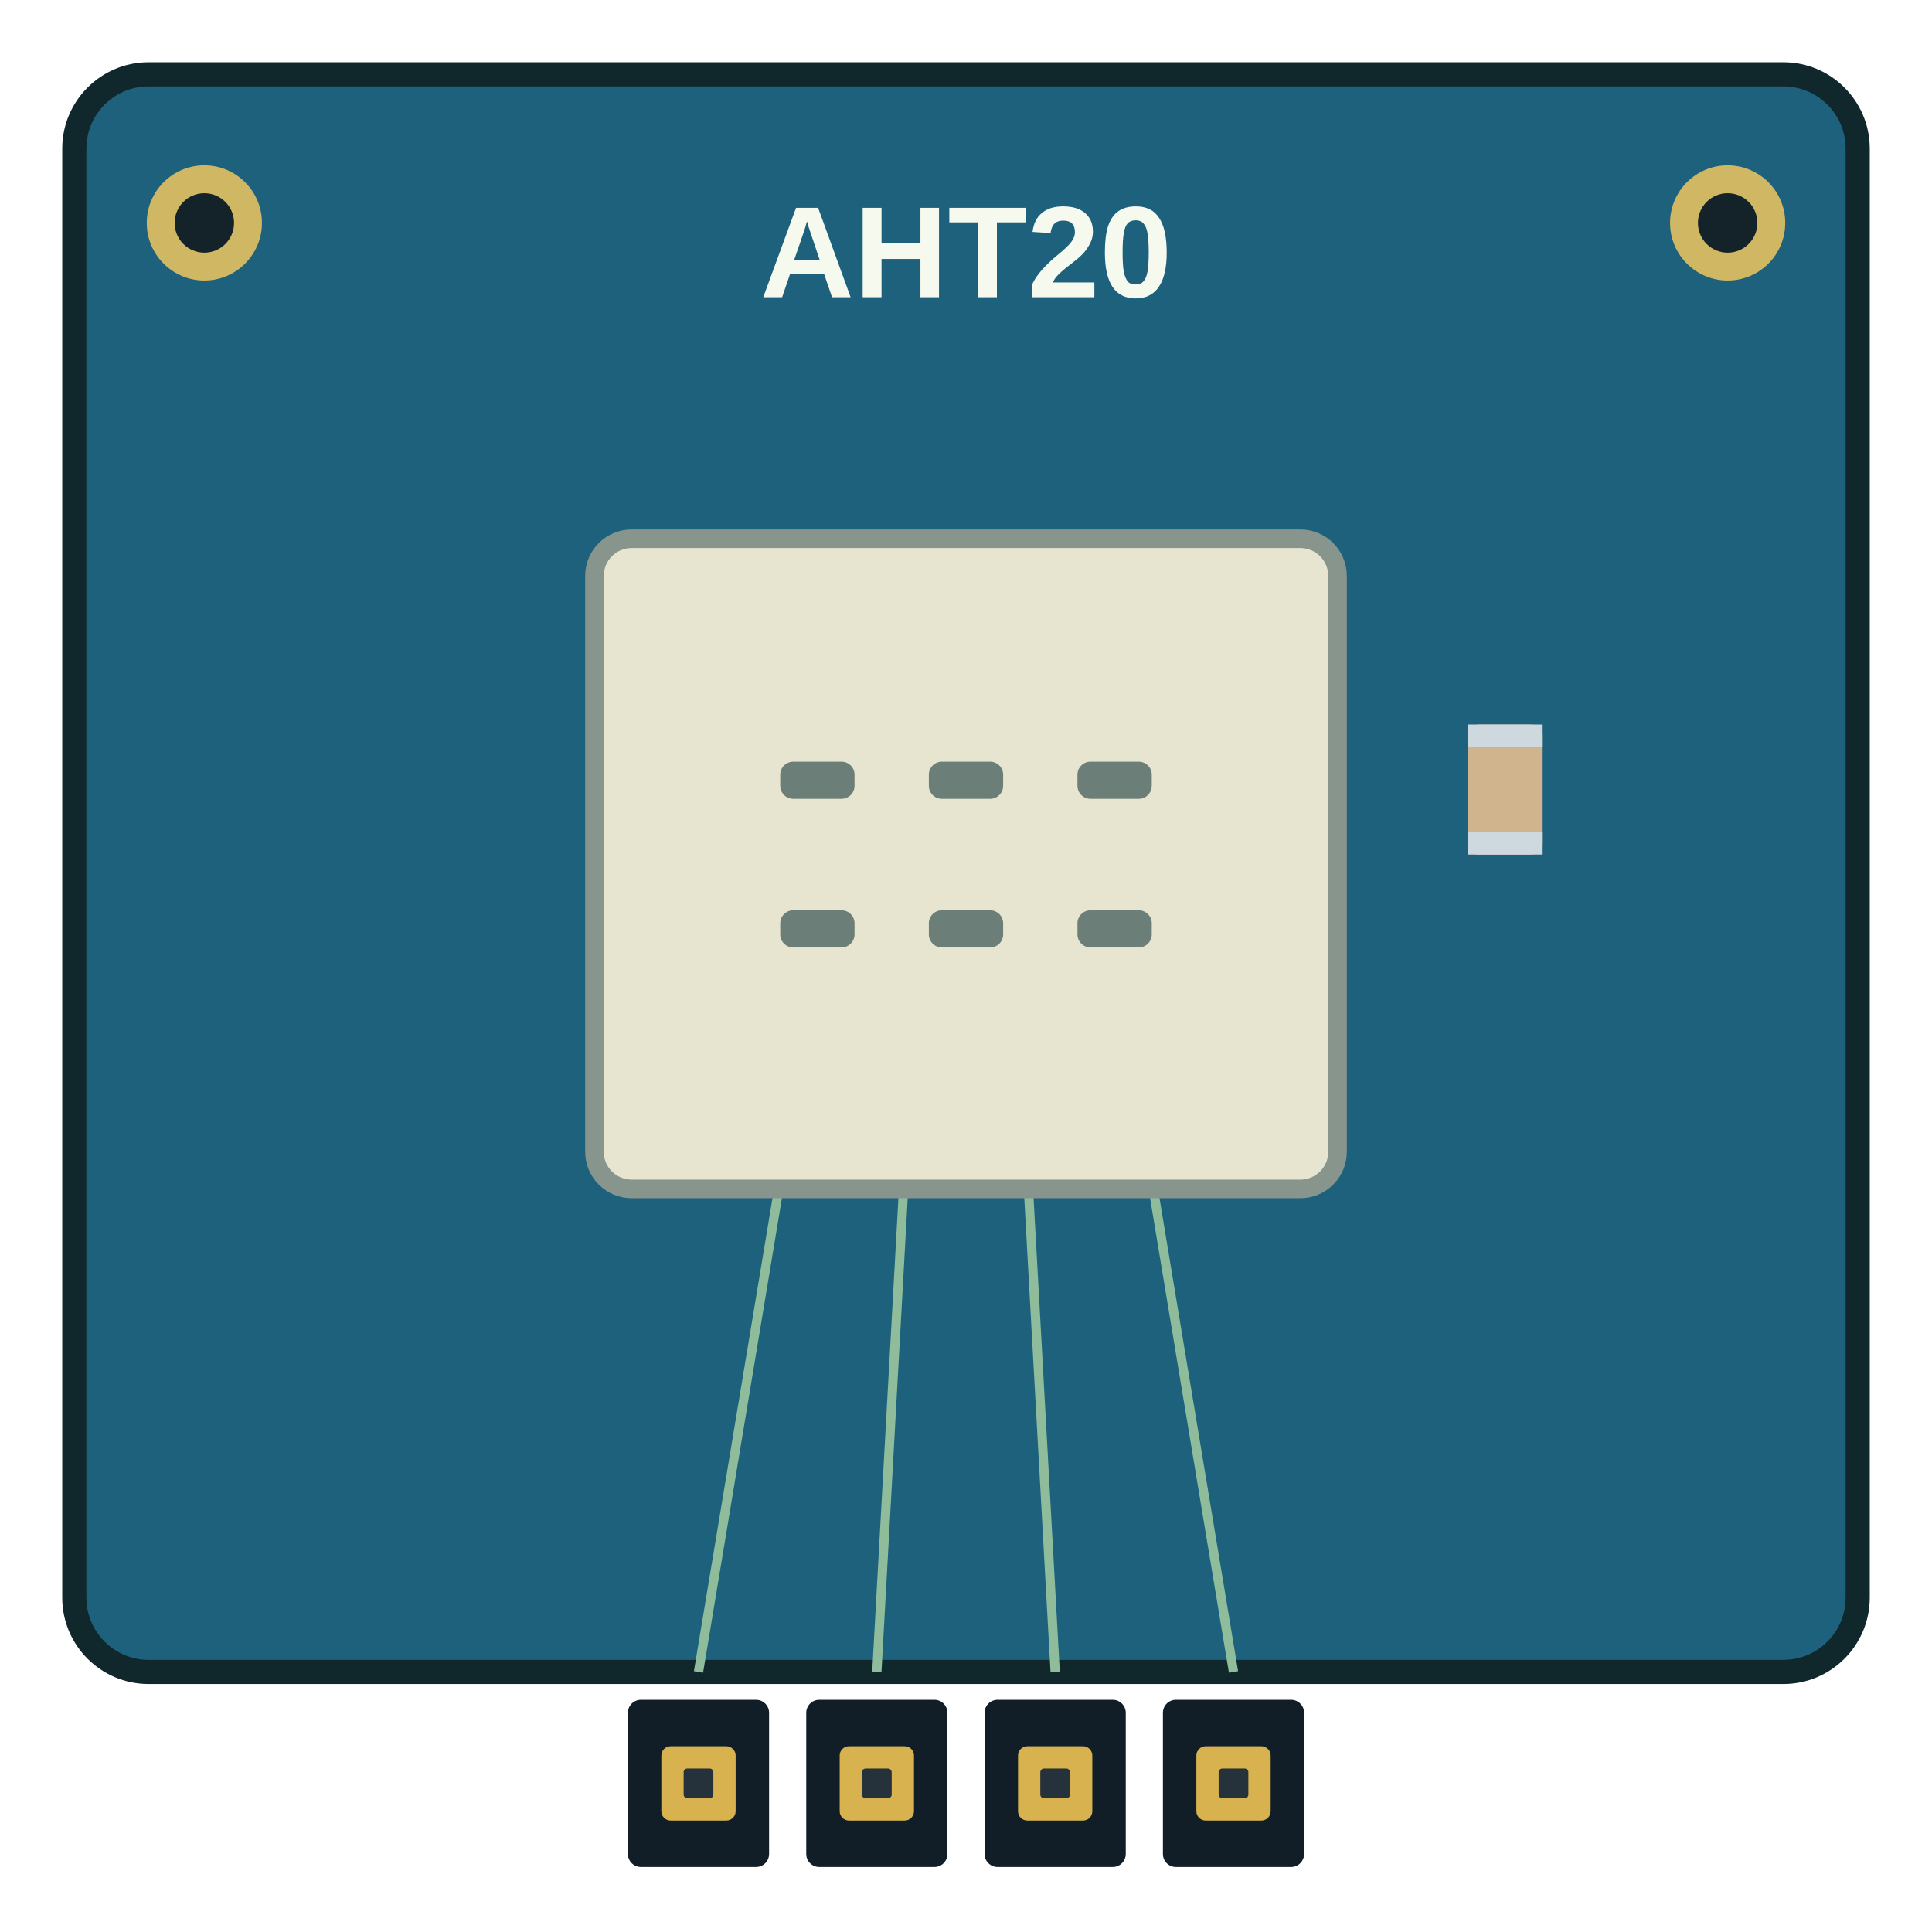
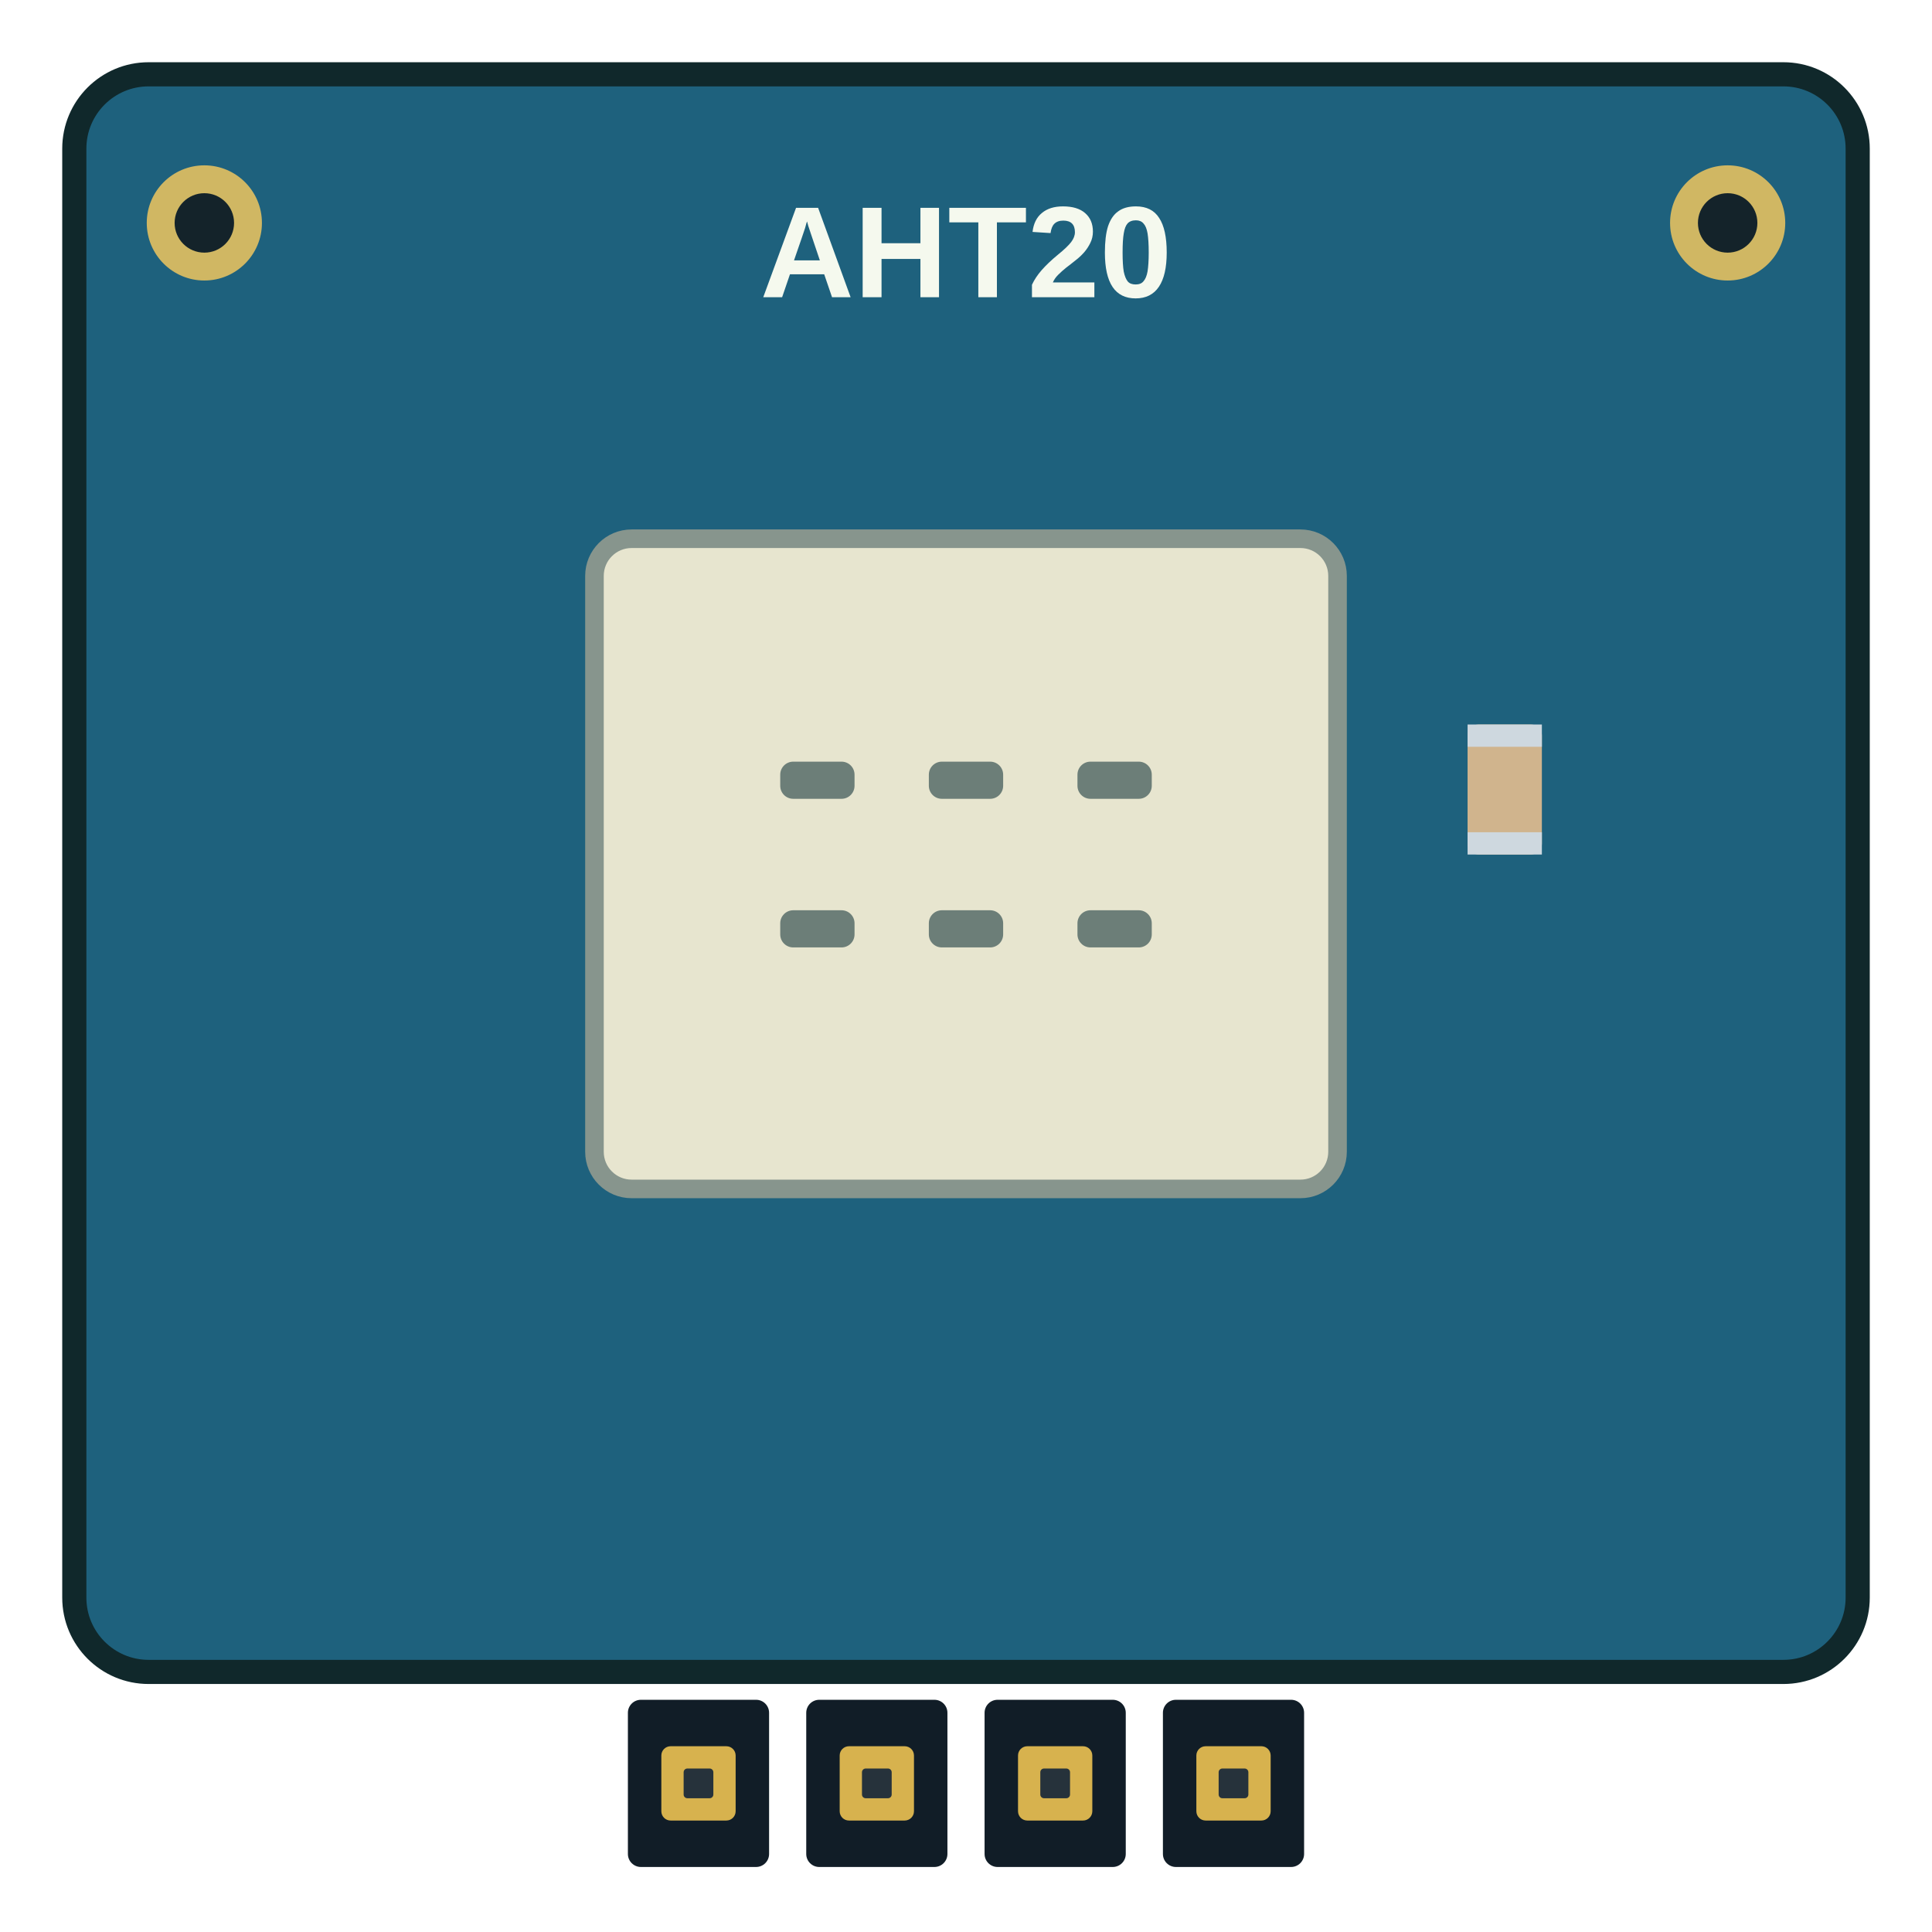
<svg xmlns="http://www.w3.org/2000/svg" width="104" height="104" viewBox="0 0 104 104">
  <defs>
    <linearGradient id="clear-epoxy" x2="1" y2=".2">
      <stop stop-color="#d6e9ec" stop-opacity=".8" />
      <stop offset=".35" stop-color="#eef9fc" stop-opacity=".55" />
      <stop offset=".7" stop-color="#a6c1cb" stop-opacity=".65" />
      <stop offset="1" stop-color="#607c8c" stop-opacity=".9" />
    </linearGradient>
    <linearGradient id="black-plastic" x2="1" y2="0">
      <stop stop-color="#131c23" />
      <stop offset=".4" stop-color="#46515b" />
      <stop offset="1" stop-color="#152029" />
    </linearGradient>
    <linearGradient id="metal" x2=".8" y2="1">
      <stop stop-color="#dce5e9" />
      <stop offset=".35" stop-color="#869baa" />
      <stop offset=".6" stop-color="#c4d0d8" />
      <stop offset="1" stop-color="#637e90" />
    </linearGradient>
    <linearGradient id="cap" x2=".3" y2="1">
      <stop stop-color="#748a99" />
      <stop offset="1" stop-color="#17232e" />
    </linearGradient>
    <linearGradient id="green" x2="0" y2="1">
      <stop stop-color="#28765c" />
      <stop offset="1" stop-color="#164c3b" />
    </linearGradient>
    <radialGradient id="lens" cx=".3" cy=".25">
      <stop stop-color="#f1fcff" />
      <stop offset=".35" stop-color="#b9dfed" stop-opacity=".9" />
      <stop offset="1" stop-color="#688f9d" stop-opacity=".8" />
    </radialGradient>
  </defs>
  <rect x="4" y="4" width="96" height="86" rx="4" fill="#1e617d" stroke="#10282b" stroke-width="1.3" />
  <circle cx="11" cy="12" r="3.1" fill="#d0b763" />
  <circle cx="11" cy="12" r="1.6" fill="#14232a" />
  <circle cx="93" cy="12" r="3.1" fill="#d0b763" />
  <circle cx="93" cy="12" r="1.6" fill="#14232a" />
-   <path d="M37.6 90L41.92 64" fill="none" stroke="#8fbd9c" stroke-width="0.5" />
-   <path d="M47.2 90L48.64 64" fill="none" stroke="#8fbd9c" stroke-width="0.5" />
-   <path d="M56.8 90L55.36 64" fill="none" stroke="#8fbd9c" stroke-width="0.5" />
-   <path d="M66.4 90L62.08 64" fill="none" stroke="#8fbd9c" stroke-width="0.5" />
  <g>
    <rect x="32" y="29" width="40" height="35" rx="2" fill="#e7e5cf" stroke="#87958d" />
    <rect x="42" y="41" width="4" height="2" rx="0.7" fill="#6c7e78" />
    <rect x="50" y="41" width="4" height="2" rx="0.7" fill="#6c7e78" />
    <rect x="58" y="41" width="4" height="2" rx="0.7" fill="#6c7e78" />
    <rect x="42" y="49" width="4" height="2" rx="0.7" fill="#6c7e78" />
    <rect x="50" y="49" width="4" height="2" rx="0.7" fill="#6c7e78" />
    <rect x="58" y="49" width="4" height="2" rx="0.7" fill="#6c7e78" />
    <rect x="79" y="39" width="4" height="7" rx="0.6" fill="#d0b48d" />
    <rect x="79" y="39" width="4" height="1.2" rx="0" fill="#ced8df" />
    <rect x="79" y="44.8" width="4" height="1.2" rx="0" fill="#ced8df" />
  </g>
  <text x="52" y="16" fill="#f5f9ee" font-family="Arial, sans-serif" font-size="7" text-anchor="middle" font-weight="600">AHT20</text>
  <g data-pin="VCC" data-x="37.6" data-y="96">
    <rect x="33.8" y="91.5" width="7.6" height="9" rx="0.7" fill="#111d27" />
    <rect x="35.6" y="94" width="4" height="4" rx="0.5" fill="#d7b24e" />
    <rect x="36.8" y="95.2" width="1.6" height="1.6" rx="0.2" fill="#26323b" />
  </g>
  <g data-pin="GND" data-x="47.2" data-y="96">
    <rect x="43.4" y="91.5" width="7.6" height="9" rx="0.7" fill="#111d27" />
    <rect x="45.2" y="94" width="4" height="4" rx="0.5" fill="#d7b24e" />
    <rect x="46.4" y="95.2" width="1.6" height="1.6" rx="0.2" fill="#26323b" />
  </g>
  <g data-pin="SDA" data-x="56.8" data-y="96">
    <rect x="53" y="91.5" width="7.6" height="9" rx="0.7" fill="#111d27" />
    <rect x="54.8" y="94" width="4" height="4" rx="0.5" fill="#d7b24e" />
    <rect x="56" y="95.2" width="1.6" height="1.6" rx="0.2" fill="#26323b" />
  </g>
  <g data-pin="SCL" data-x="66.4" data-y="96">
    <rect x="62.6" y="91.5" width="7.6" height="9" rx="0.7" fill="#111d27" />
    <rect x="64.4" y="94" width="4" height="4" rx="0.5" fill="#d7b24e" />
    <rect x="65.6" y="95.2" width="1.6" height="1.6" rx="0.2" fill="#26323b" />
  </g>
</svg>
